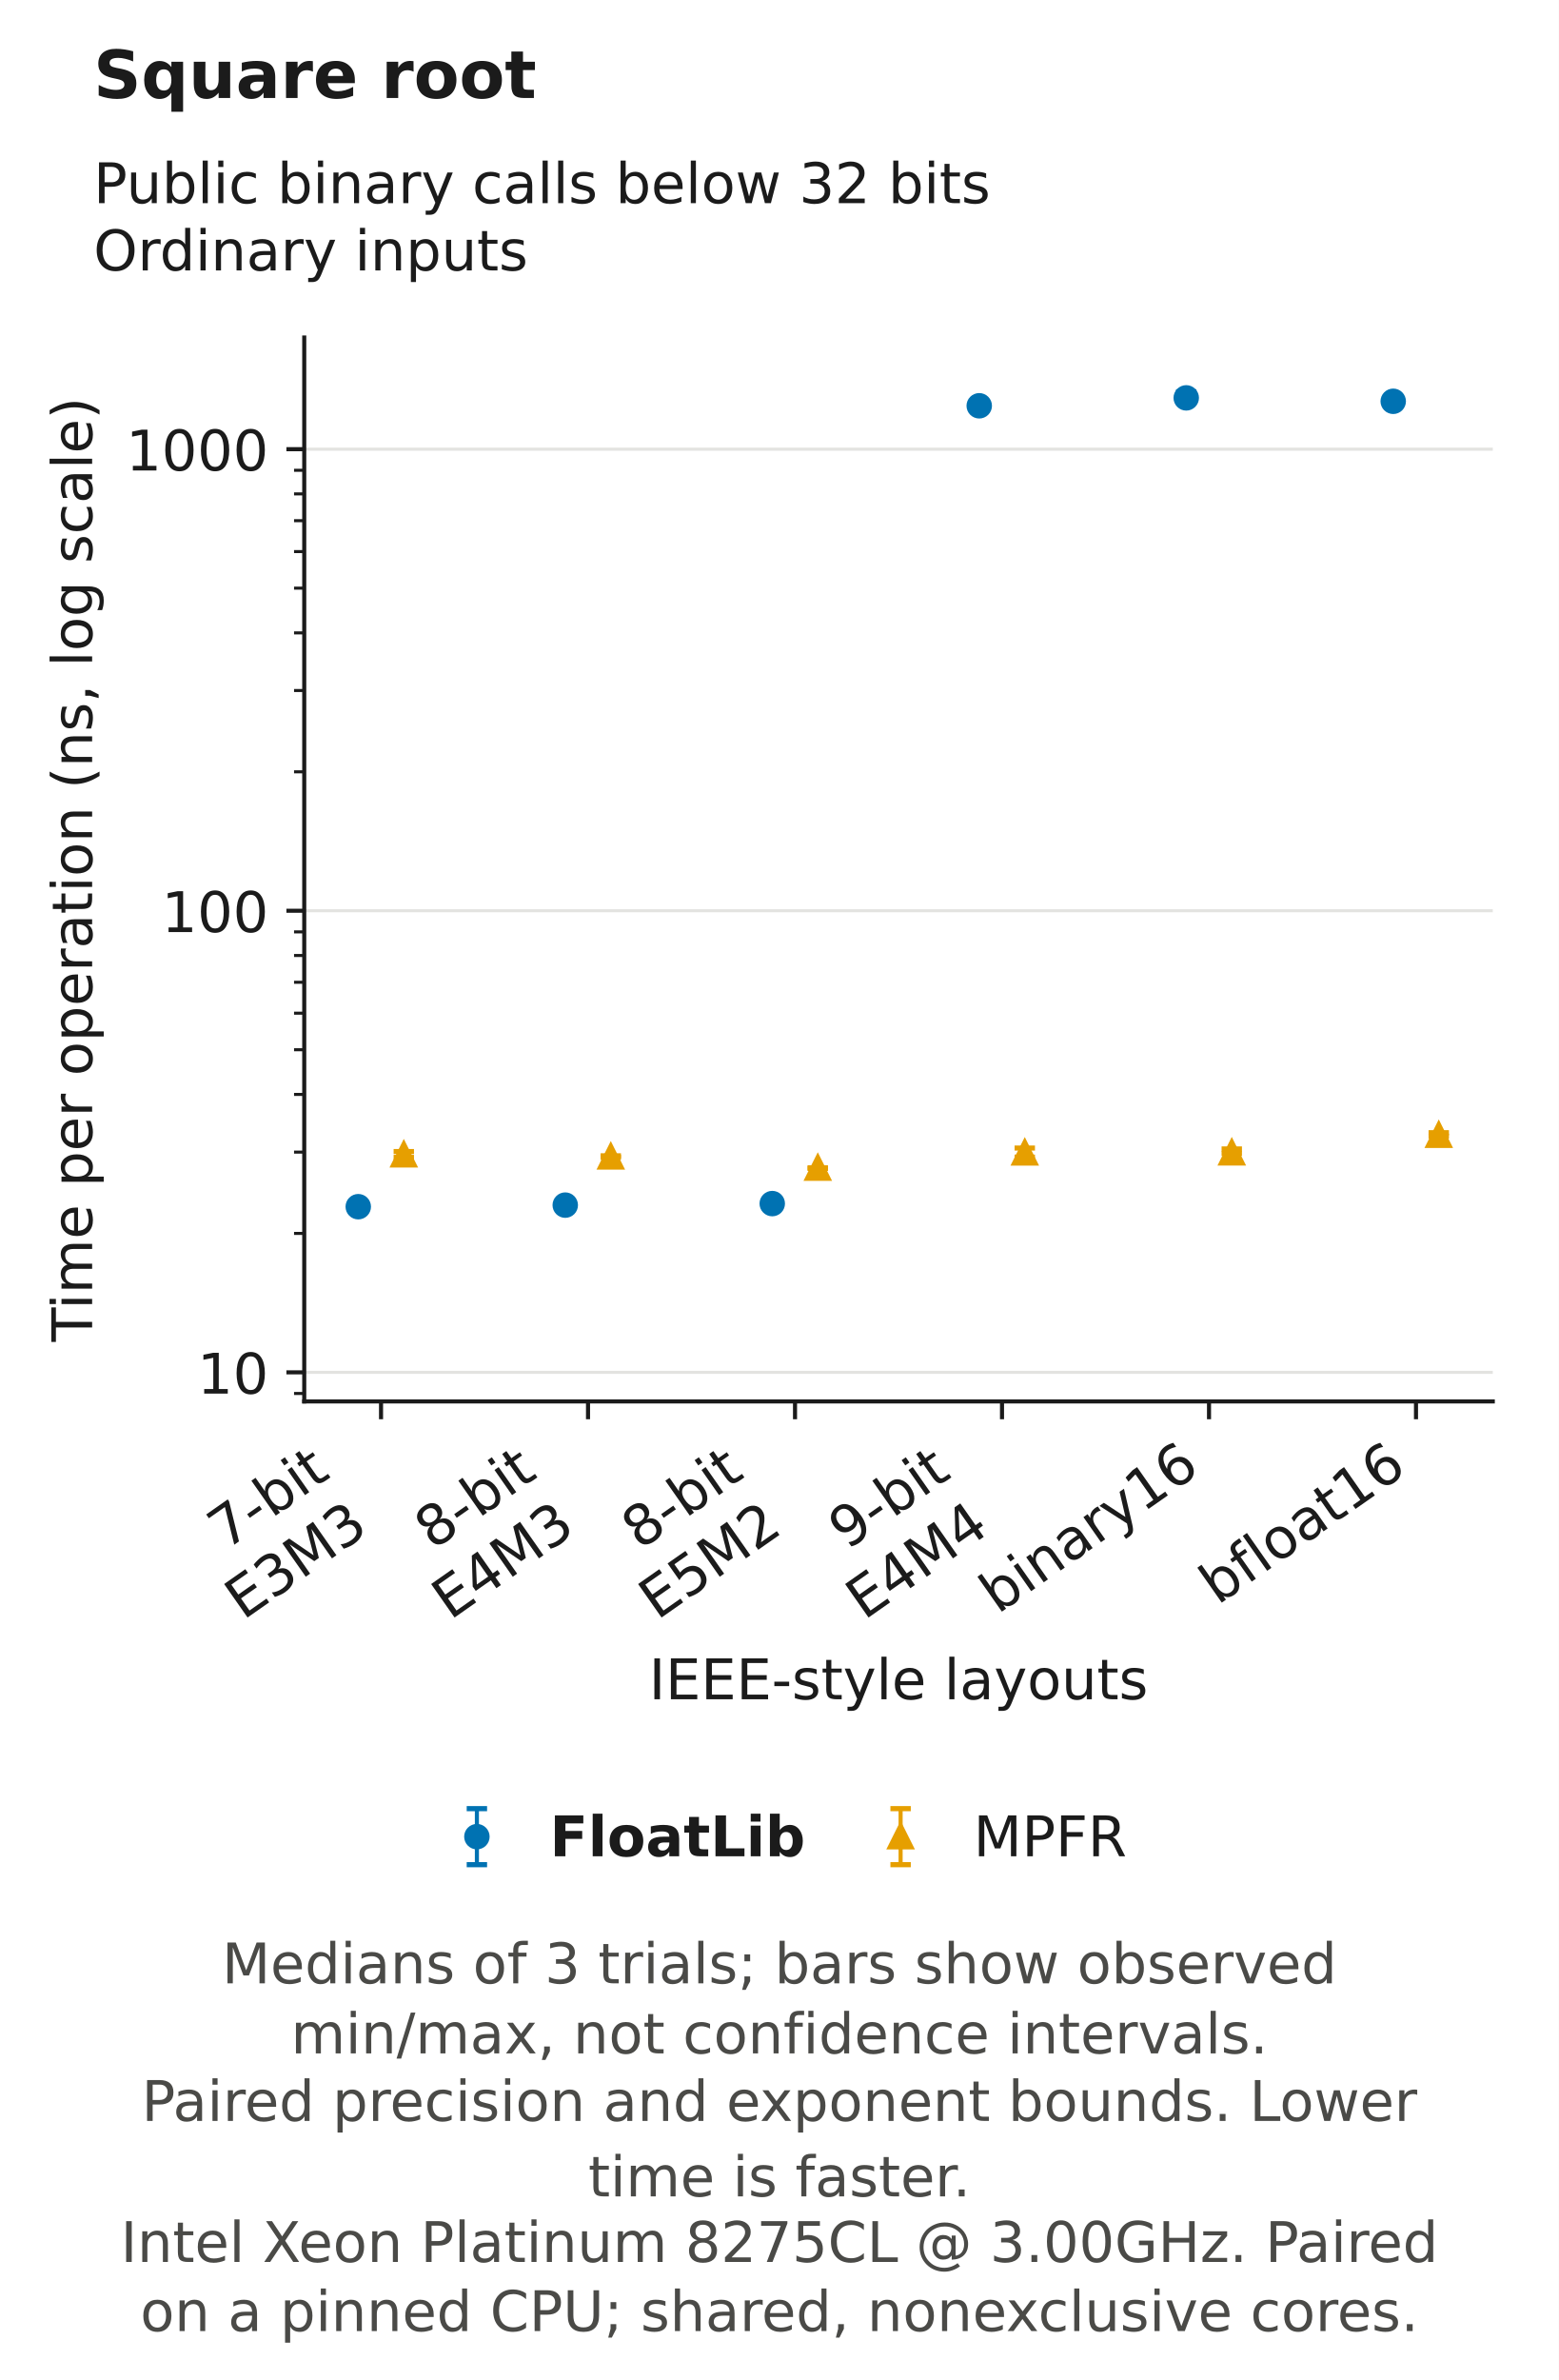
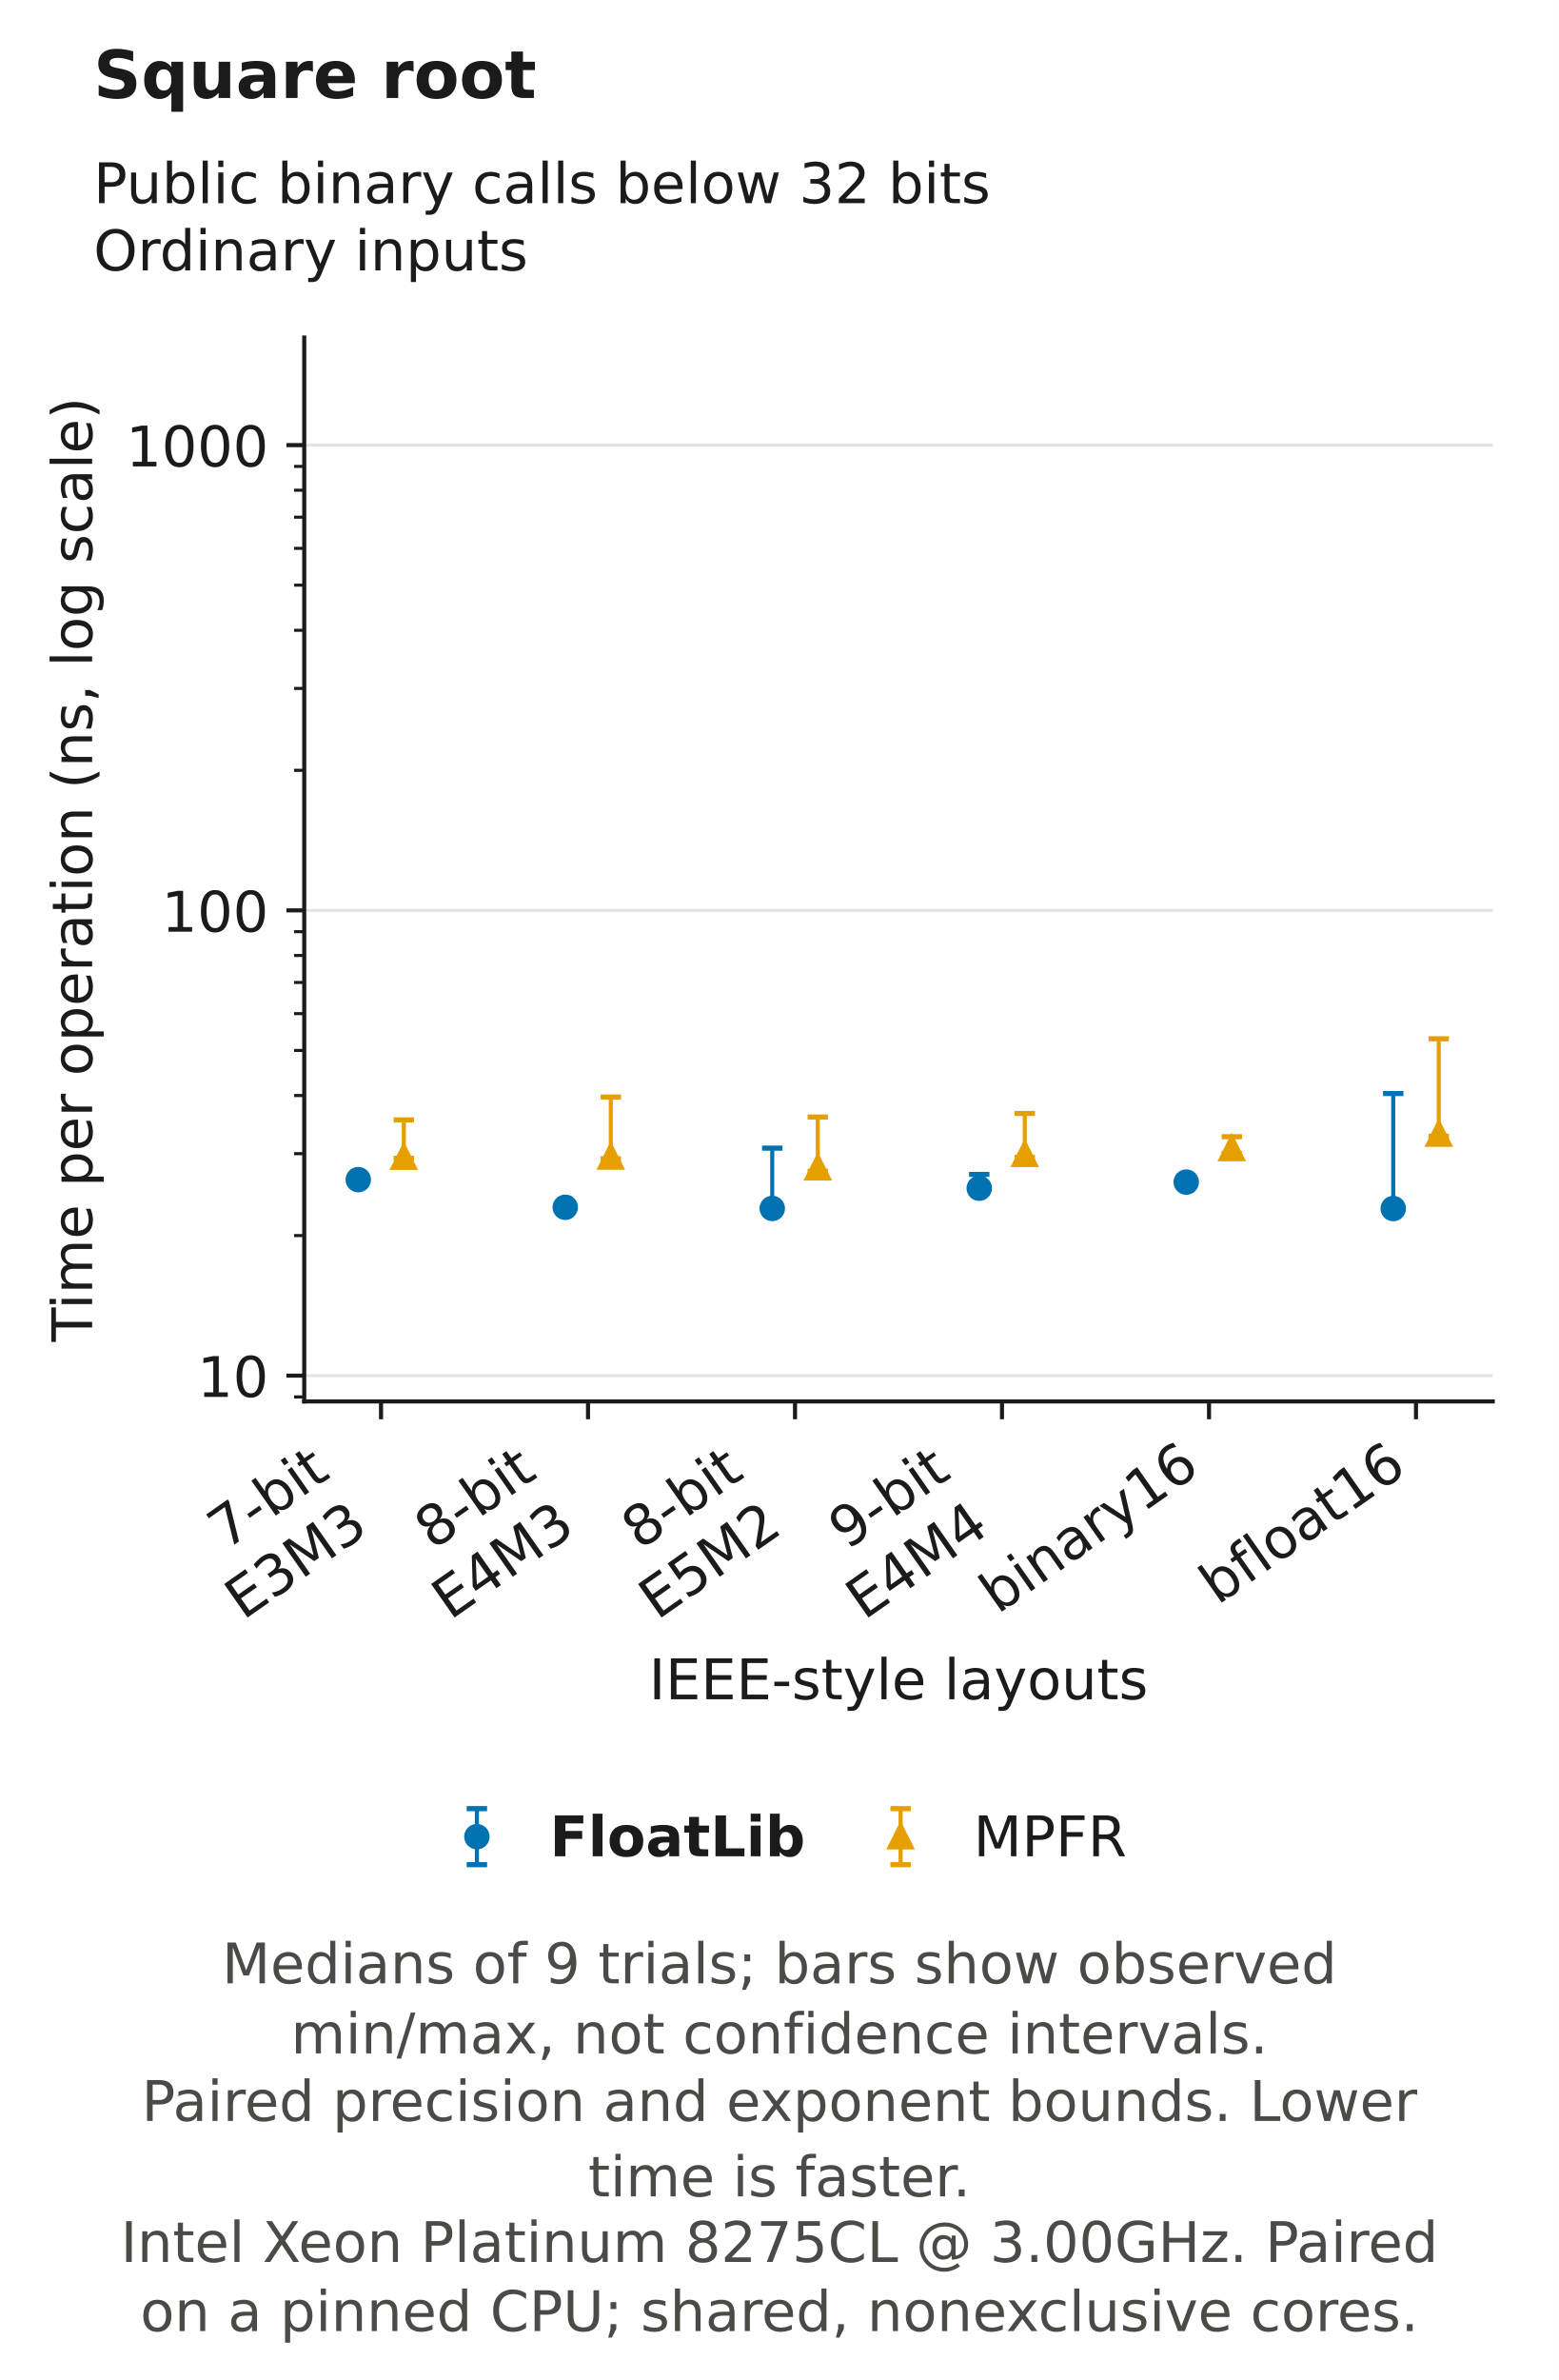
<svg xmlns="http://www.w3.org/2000/svg" xmlns:xlink="http://www.w3.org/1999/xlink" width="306pt" height="467.09pt" viewBox="0 0 306 467.09" version="1.1">
  <defs>
    <style type="text/css">*{stroke-linejoin: round; stroke-linecap: butt}</style>
  </defs>
  <g id="figure_1">
    <g id="patch_1">
      <path d="M 0 467.09 L 306 467.09 L 306 0 L 0 0 z " style="fill: #ffffff" />
    </g>
    <g id="axes_1">
      <g id="patch_2">
        <path d="M 59.723 275.04 L 293.04 275.04 L 293.04 66.24 L 59.723 66.24 z " style="fill: #ffffff" />
      </g>
      <g id="matplotlib.axis_1">
        <g id="xtick_1">
          <g id="line2d_1">
            <defs>
              <path id="maa77bbad33" d="M 0 0 L 0 3.5 " style="stroke: #1b1b1b; stroke-width: 0.8" />
            </defs>
            <g>
              <use xlink:href="#maa77bbad33" x="74.798" y="275.04" style="fill: #1b1b1b; stroke: #1b1b1b; stroke-width: 0.8" />
            </g>
          </g>
          <g id="text_1">
            <text style="font-size: 11px; font-family: 'DejaVu Sans'; fill: #1b1b1b" transform="translate(44.33785 304.311) rotate(-35)">7-bit</text>
            <text style="font-size: 11px; font-family: 'DejaVu Sans'; fill: #1b1b1b" transform="translate(47.71611 318.0623) rotate(-35)">E3M3</text>
          </g>
        </g>
        <g id="xtick_2">
          <g id="line2d_2">
            <g>
              <use xlink:href="#maa77bbad33" x="115.431" y="275.04" style="fill: #1b1b1b; stroke: #1b1b1b; stroke-width: 0.8" />
            </g>
          </g>
          <g id="text_2">
            <text style="font-size: 11px; font-family: 'DejaVu Sans'; fill: #1b1b1b" transform="translate(84.97133 304.311) rotate(-35)">8-bit</text>
            <text style="font-size: 11px; font-family: 'DejaVu Sans'; fill: #1b1b1b" transform="translate(88.34958 318.0623) rotate(-35)">E4M3</text>
          </g>
        </g>
        <g id="xtick_3">
          <g id="line2d_3">
            <g>
              <use xlink:href="#maa77bbad33" x="156.065" y="275.04" style="fill: #1b1b1b; stroke: #1b1b1b; stroke-width: 0.8" />
            </g>
          </g>
          <g id="text_3">
            <text style="font-size: 11px; font-family: 'DejaVu Sans'; fill: #1b1b1b" transform="translate(125.6048 304.311) rotate(-35)">8-bit</text>
            <text style="font-size: 11px; font-family: 'DejaVu Sans'; fill: #1b1b1b" transform="translate(128.9831 318.0623) rotate(-35)">E5M2</text>
          </g>
        </g>
        <g id="xtick_4">
          <g id="line2d_4">
            <g>
              <use xlink:href="#maa77bbad33" x="196.698" y="275.04" style="fill: #1b1b1b; stroke: #1b1b1b; stroke-width: 0.8" />
            </g>
          </g>
          <g id="text_4">
            <text style="font-size: 11px; font-family: 'DejaVu Sans'; fill: #1b1b1b" transform="translate(166.2383 304.311) rotate(-35)">9-bit</text>
            <text style="font-size: 11px; font-family: 'DejaVu Sans'; fill: #1b1b1b" transform="translate(169.6165 318.0623) rotate(-35)">E4M4</text>
          </g>
        </g>
        <g id="xtick_5">
          <g id="line2d_5">
            <g>
              <use xlink:href="#maa77bbad33" x="237.332" y="275.04" style="fill: #1b1b1b; stroke: #1b1b1b; stroke-width: 0.8" />
            </g>
          </g>
          <g id="text_5">
            <text style="font-size: 11px; font-family: 'DejaVu Sans'; fill: #1b1b1b" transform="translate(195.8563 316.8667) rotate(-35)">binary16</text>
          </g>
        </g>
        <g id="xtick_6">
          <g id="line2d_6">
            <g>
              <use xlink:href="#maa77bbad33" x="277.965" y="275.04" style="fill: #1b1b1b; stroke: #1b1b1b; stroke-width: 0.8" />
            </g>
          </g>
          <g id="text_6">
            <text style="font-size: 11px; font-family: 'DejaVu Sans'; fill: #1b1b1b" transform="translate(239.0198 315.0951) rotate(-35)">bfloat16</text>
          </g>
        </g>
        <g id="text_7">
          <text style="font-size: 11px; font-family: 'DejaVu Sans'; text-anchor: middle; fill: #1b1b1b" x="176.381" y="333.487" transform="rotate(-0 176.3813 333.4872)">IEEE-style layouts</text>
        </g>
      </g>
      <g id="matplotlib.axis_2">
        <g id="ytick_1">
          <g id="line2d_7">
-             <path d="M 59.723 269.331 L 293.04 269.331 " clip-path="url(#p8f65f6325e)" style="fill: none; stroke: #e3e3e0; stroke-width: 0.6; stroke-linecap: square" />
+             <path d="M 59.723 269.979 L 293.04 269.979 " clip-path="url(#p8f65f6325e)" style="fill: none; stroke: #e3e3e0; stroke-width: 0.6; stroke-linecap: square" />
          </g>
          <g id="line2d_8">
            <defs>
              <path id="m0a93d86904" d="M 0 0 L -3.5 0 " style="stroke: #1b1b1b; stroke-width: 0.8" />
            </defs>
            <g>
-               <use xlink:href="#m0a93d86904" x="59.723" y="269.331" style="fill: #1b1b1b; stroke: #1b1b1b; stroke-width: 0.8" />
+               <use xlink:href="#m0a93d86904" x="59.723" y="269.979" style="fill: #1b1b1b; stroke: #1b1b1b; stroke-width: 0.8" />
            </g>
          </g>
          <g id="text_8">
-             <text style="font-size: 11px; font-family: 'DejaVu Sans'; text-anchor: end; fill: #1b1b1b" x="52.723" y="273.509" transform="rotate(-0 52.72258 273.5093)">10</text>
+             <text style="font-size: 11px; font-family: 'DejaVu Sans'; text-anchor: end; fill: #1b1b1b" x="52.723" y="274.157" transform="rotate(-0 52.72258 274.1574)">10</text>
          </g>
        </g>
        <g id="ytick_2">
          <g id="line2d_9">
-             <path d="M 59.723 178.743 L 293.04 178.743 " clip-path="url(#p8f65f6325e)" style="fill: none; stroke: #e3e3e0; stroke-width: 0.6; stroke-linecap: square" />
+             <path d="M 59.723 178.669 L 293.04 178.669 " clip-path="url(#p8f65f6325e)" style="fill: none; stroke: #e3e3e0; stroke-width: 0.6; stroke-linecap: square" />
          </g>
          <g id="line2d_10">
            <g>
-               <use xlink:href="#m0a93d86904" x="59.723" y="178.743" style="fill: #1b1b1b; stroke: #1b1b1b; stroke-width: 0.8" />
+               <use xlink:href="#m0a93d86904" x="59.723" y="178.669" style="fill: #1b1b1b; stroke: #1b1b1b; stroke-width: 0.8" />
            </g>
          </g>
          <g id="text_9">
-             <text style="font-size: 11px; font-family: 'DejaVu Sans'; text-anchor: end; fill: #1b1b1b" x="52.723" y="182.922" transform="rotate(-0 52.72258 182.9218)">100</text>
+             <text style="font-size: 11px; font-family: 'DejaVu Sans'; text-anchor: end; fill: #1b1b1b" x="52.723" y="182.848" transform="rotate(-0 52.72258 182.8478)">100</text>
          </g>
        </g>
        <g id="ytick_3">
          <g id="line2d_11">
-             <path d="M 59.723 88.156 L 293.04 88.156 " clip-path="url(#p8f65f6325e)" style="fill: none; stroke: #e3e3e0; stroke-width: 0.6; stroke-linecap: square" />
+             <path d="M 59.723 87.359 L 293.04 87.359 " clip-path="url(#p8f65f6325e)" style="fill: none; stroke: #e3e3e0; stroke-width: 0.6; stroke-linecap: square" />
          </g>
          <g id="line2d_12">
            <g>
-               <use xlink:href="#m0a93d86904" x="59.723" y="88.156" style="fill: #1b1b1b; stroke: #1b1b1b; stroke-width: 0.8" />
+               <use xlink:href="#m0a93d86904" x="59.723" y="87.359" style="fill: #1b1b1b; stroke: #1b1b1b; stroke-width: 0.8" />
            </g>
          </g>
          <g id="text_10">
-             <text style="font-size: 11px; font-family: 'DejaVu Sans'; text-anchor: end; fill: #1b1b1b" x="52.723" y="92.334" transform="rotate(-0 52.72258 92.33432)">1000</text>
+             <text style="font-size: 11px; font-family: 'DejaVu Sans'; text-anchor: end; fill: #1b1b1b" x="52.723" y="91.538" transform="rotate(-0 52.72258 91.53819)">1000</text>
          </g>
        </g>
        <g id="ytick_4">
          <g id="line2d_13">
            <defs>
              <path id="m1501d2f388" d="M 0 0 L -2 0 " style="stroke: #1b1b1b; stroke-width: 0.6" />
            </defs>
            <g>
-               <use xlink:href="#m1501d2f388" x="59.723" y="273.476" style="fill: #1b1b1b; stroke: #1b1b1b; stroke-width: 0.6" />
+               <use xlink:href="#m1501d2f388" x="59.723" y="274.157" style="fill: #1b1b1b; stroke: #1b1b1b; stroke-width: 0.6" />
            </g>
          </g>
        </g>
        <g id="ytick_5">
          <g id="line2d_14">
            <g>
-               <use xlink:href="#m1501d2f388" x="59.723" y="242.061" style="fill: #1b1b1b; stroke: #1b1b1b; stroke-width: 0.6" />
+               <use xlink:href="#m1501d2f388" x="59.723" y="242.492" style="fill: #1b1b1b; stroke: #1b1b1b; stroke-width: 0.6" />
            </g>
          </g>
        </g>
        <g id="ytick_6">
          <g id="line2d_15">
            <g>
-               <use xlink:href="#m1501d2f388" x="59.723" y="226.109" style="fill: #1b1b1b; stroke: #1b1b1b; stroke-width: 0.6" />
+               <use xlink:href="#m1501d2f388" x="59.723" y="226.413" style="fill: #1b1b1b; stroke: #1b1b1b; stroke-width: 0.6" />
            </g>
          </g>
        </g>
        <g id="ytick_7">
          <g id="line2d_16">
            <g>
-               <use xlink:href="#m1501d2f388" x="59.723" y="214.791" style="fill: #1b1b1b; stroke: #1b1b1b; stroke-width: 0.6" />
+               <use xlink:href="#m1501d2f388" x="59.723" y="215.005" style="fill: #1b1b1b; stroke: #1b1b1b; stroke-width: 0.6" />
            </g>
          </g>
        </g>
        <g id="ytick_8">
          <g id="line2d_17">
            <g>
-               <use xlink:href="#m1501d2f388" x="59.723" y="206.013" style="fill: #1b1b1b; stroke: #1b1b1b; stroke-width: 0.6" />
+               <use xlink:href="#m1501d2f388" x="59.723" y="206.156" style="fill: #1b1b1b; stroke: #1b1b1b; stroke-width: 0.6" />
            </g>
          </g>
        </g>
        <g id="ytick_9">
          <g id="line2d_18">
            <g>
-               <use xlink:href="#m1501d2f388" x="59.723" y="198.84" style="fill: #1b1b1b; stroke: #1b1b1b; stroke-width: 0.6" />
+               <use xlink:href="#m1501d2f388" x="59.723" y="198.926" style="fill: #1b1b1b; stroke: #1b1b1b; stroke-width: 0.6" />
            </g>
          </g>
        </g>
        <g id="ytick_10">
          <g id="line2d_19">
            <g>
-               <use xlink:href="#m1501d2f388" x="59.723" y="192.775" style="fill: #1b1b1b; stroke: #1b1b1b; stroke-width: 0.6" />
+               <use xlink:href="#m1501d2f388" x="59.723" y="192.813" style="fill: #1b1b1b; stroke: #1b1b1b; stroke-width: 0.6" />
            </g>
          </g>
        </g>
        <g id="ytick_11">
          <g id="line2d_20">
            <g>
-               <use xlink:href="#m1501d2f388" x="59.723" y="187.522" style="fill: #1b1b1b; stroke: #1b1b1b; stroke-width: 0.6" />
+               <use xlink:href="#m1501d2f388" x="59.723" y="187.518" style="fill: #1b1b1b; stroke: #1b1b1b; stroke-width: 0.6" />
            </g>
          </g>
        </g>
        <g id="ytick_12">
          <g id="line2d_21">
            <g>
-               <use xlink:href="#m1501d2f388" x="59.723" y="182.888" style="fill: #1b1b1b; stroke: #1b1b1b; stroke-width: 0.6" />
+               <use xlink:href="#m1501d2f388" x="59.723" y="182.847" style="fill: #1b1b1b; stroke: #1b1b1b; stroke-width: 0.6" />
            </g>
          </g>
        </g>
        <g id="ytick_13">
          <g id="line2d_22">
            <g>
-               <use xlink:href="#m1501d2f388" x="59.723" y="151.474" style="fill: #1b1b1b; stroke: #1b1b1b; stroke-width: 0.6" />
+               <use xlink:href="#m1501d2f388" x="59.723" y="151.182" style="fill: #1b1b1b; stroke: #1b1b1b; stroke-width: 0.6" />
            </g>
          </g>
        </g>
        <g id="ytick_14">
          <g id="line2d_23">
            <g>
-               <use xlink:href="#m1501d2f388" x="59.723" y="135.522" style="fill: #1b1b1b; stroke: #1b1b1b; stroke-width: 0.6" />
+               <use xlink:href="#m1501d2f388" x="59.723" y="135.103" style="fill: #1b1b1b; stroke: #1b1b1b; stroke-width: 0.6" />
            </g>
          </g>
        </g>
        <g id="ytick_15">
          <g id="line2d_24">
            <g>
-               <use xlink:href="#m1501d2f388" x="59.723" y="124.204" style="fill: #1b1b1b; stroke: #1b1b1b; stroke-width: 0.6" />
+               <use xlink:href="#m1501d2f388" x="59.723" y="123.695" style="fill: #1b1b1b; stroke: #1b1b1b; stroke-width: 0.6" />
            </g>
          </g>
        </g>
        <g id="ytick_16">
          <g id="line2d_25">
            <g>
-               <use xlink:href="#m1501d2f388" x="59.723" y="115.425" style="fill: #1b1b1b; stroke: #1b1b1b; stroke-width: 0.6" />
+               <use xlink:href="#m1501d2f388" x="59.723" y="114.846" style="fill: #1b1b1b; stroke: #1b1b1b; stroke-width: 0.6" />
            </g>
          </g>
        </g>
        <g id="ytick_17">
          <g id="line2d_26">
            <g>
-               <use xlink:href="#m1501d2f388" x="59.723" y="108.252" style="fill: #1b1b1b; stroke: #1b1b1b; stroke-width: 0.6" />
+               <use xlink:href="#m1501d2f388" x="59.723" y="107.616" style="fill: #1b1b1b; stroke: #1b1b1b; stroke-width: 0.6" />
            </g>
          </g>
        </g>
        <g id="ytick_18">
          <g id="line2d_27">
            <g>
-               <use xlink:href="#m1501d2f388" x="59.723" y="102.188" style="fill: #1b1b1b; stroke: #1b1b1b; stroke-width: 0.6" />
+               <use xlink:href="#m1501d2f388" x="59.723" y="101.504" style="fill: #1b1b1b; stroke: #1b1b1b; stroke-width: 0.6" />
            </g>
          </g>
        </g>
        <g id="ytick_19">
          <g id="line2d_28">
            <g>
-               <use xlink:href="#m1501d2f388" x="59.723" y="96.934" style="fill: #1b1b1b; stroke: #1b1b1b; stroke-width: 0.6" />
+               <use xlink:href="#m1501d2f388" x="59.723" y="96.208" style="fill: #1b1b1b; stroke: #1b1b1b; stroke-width: 0.6" />
            </g>
          </g>
        </g>
        <g id="ytick_20">
          <g id="line2d_29">
            <g>
-               <use xlink:href="#m1501d2f388" x="59.723" y="92.301" style="fill: #1b1b1b; stroke: #1b1b1b; stroke-width: 0.6" />
+               <use xlink:href="#m1501d2f388" x="59.723" y="91.538" style="fill: #1b1b1b; stroke: #1b1b1b; stroke-width: 0.6" />
            </g>
          </g>
        </g>
        <g id="text_11">
          <text style="font-size: 11px; font-family: 'DejaVu Sans'; text-anchor: middle; fill: #1b1b1b" x="18.085" y="170.64" transform="rotate(-90 18.085 170.64)">Time per operation (ns, log scale)</text>
        </g>
      </g>
      <g id="LineCollection_1">
-         <path d="M 70.328 236.845 L 70.328 236.699 " clip-path="url(#p8f65f6325e)" style="fill: none; stroke: #0072b2; stroke-width: 0.8" />
-         <path d="M 110.961 236.613 L 110.961 236.506 " clip-path="url(#p8f65f6325e)" style="fill: none; stroke: #0072b2; stroke-width: 0.8" />
-         <path d="M 151.595 236.614 L 151.595 236.101 " clip-path="url(#p8f65f6325e)" style="fill: none; stroke: #0072b2; stroke-width: 0.8" />
-         <path d="M 192.228 79.678 L 192.228 79.313 " clip-path="url(#p8f65f6325e)" style="fill: none; stroke: #0072b2; stroke-width: 0.8" />
-         <path d="M 232.862 78.651 L 232.862 76.89 " clip-path="url(#p8f65f6325e)" style="fill: none; stroke: #0072b2; stroke-width: 0.8" />
-         <path d="M 273.495 78.956 L 273.495 78.71 " clip-path="url(#p8f65f6325e)" style="fill: none; stroke: #0072b2; stroke-width: 0.8" />
+         <path d="M 70.328 231.649 L 70.328 231.474 " clip-path="url(#p8f65f6325e)" style="fill: none; stroke: #0072b2; stroke-width: 0.8" />
+         <path d="M 110.961 237.081 L 110.961 236.719 " clip-path="url(#p8f65f6325e)" style="fill: none; stroke: #0072b2; stroke-width: 0.8" />
+         <path d="M 151.595 237.22 L 151.595 225.33 " clip-path="url(#p8f65f6325e)" style="fill: none; stroke: #0072b2; stroke-width: 0.8" />
+         <path d="M 192.228 233.704 L 192.228 230.483 " clip-path="url(#p8f65f6325e)" style="fill: none; stroke: #0072b2; stroke-width: 0.8" />
+         <path d="M 232.862 232.707 L 232.862 231.266 " clip-path="url(#p8f65f6325e)" style="fill: none; stroke: #0072b2; stroke-width: 0.8" />
+         <path d="M 273.495 237.495 L 273.495 214.612 " clip-path="url(#p8f65f6325e)" style="fill: none; stroke: #0072b2; stroke-width: 0.8" />
      </g>
      <g id="line2d_30">
        <defs>
          <path id="m3edc1d51ea" d="M 2 0 L -2 -0 " style="stroke: #0072b2" />
        </defs>
        <g clip-path="url(#p8f65f6325e)">
-           <use xlink:href="#m3edc1d51ea" x="70.328" y="236.845" style="fill: #0072b2; stroke: #0072b2" />
-           <use xlink:href="#m3edc1d51ea" x="110.961" y="236.613" style="fill: #0072b2; stroke: #0072b2" />
-           <use xlink:href="#m3edc1d51ea" x="151.595" y="236.614" style="fill: #0072b2; stroke: #0072b2" />
-           <use xlink:href="#m3edc1d51ea" x="192.228" y="79.678" style="fill: #0072b2; stroke: #0072b2" />
-           <use xlink:href="#m3edc1d51ea" x="232.862" y="78.651" style="fill: #0072b2; stroke: #0072b2" />
-           <use xlink:href="#m3edc1d51ea" x="273.495" y="78.956" style="fill: #0072b2; stroke: #0072b2" />
+           <use xlink:href="#m3edc1d51ea" x="70.328" y="231.649" style="fill: #0072b2; stroke: #0072b2" />
+           <use xlink:href="#m3edc1d51ea" x="110.961" y="237.081" style="fill: #0072b2; stroke: #0072b2" />
+           <use xlink:href="#m3edc1d51ea" x="151.595" y="237.22" style="fill: #0072b2; stroke: #0072b2" />
+           <use xlink:href="#m3edc1d51ea" x="192.228" y="233.704" style="fill: #0072b2; stroke: #0072b2" />
+           <use xlink:href="#m3edc1d51ea" x="232.862" y="232.707" style="fill: #0072b2; stroke: #0072b2" />
+           <use xlink:href="#m3edc1d51ea" x="273.495" y="237.495" style="fill: #0072b2; stroke: #0072b2" />
        </g>
      </g>
      <g id="line2d_31">
        <g clip-path="url(#p8f65f6325e)">
-           <use xlink:href="#m3edc1d51ea" x="70.328" y="236.699" style="fill: #0072b2; stroke: #0072b2" />
-           <use xlink:href="#m3edc1d51ea" x="110.961" y="236.506" style="fill: #0072b2; stroke: #0072b2" />
-           <use xlink:href="#m3edc1d51ea" x="151.595" y="236.101" style="fill: #0072b2; stroke: #0072b2" />
-           <use xlink:href="#m3edc1d51ea" x="192.228" y="79.313" style="fill: #0072b2; stroke: #0072b2" />
-           <use xlink:href="#m3edc1d51ea" x="232.862" y="76.89" style="fill: #0072b2; stroke: #0072b2" />
-           <use xlink:href="#m3edc1d51ea" x="273.495" y="78.71" style="fill: #0072b2; stroke: #0072b2" />
+           <use xlink:href="#m3edc1d51ea" x="70.328" y="231.474" style="fill: #0072b2; stroke: #0072b2" />
+           <use xlink:href="#m3edc1d51ea" x="110.961" y="236.719" style="fill: #0072b2; stroke: #0072b2" />
+           <use xlink:href="#m3edc1d51ea" x="151.595" y="225.33" style="fill: #0072b2; stroke: #0072b2" />
+           <use xlink:href="#m3edc1d51ea" x="192.228" y="230.483" style="fill: #0072b2; stroke: #0072b2" />
+           <use xlink:href="#m3edc1d51ea" x="232.862" y="231.266" style="fill: #0072b2; stroke: #0072b2" />
+           <use xlink:href="#m3edc1d51ea" x="273.495" y="214.612" style="fill: #0072b2; stroke: #0072b2" />
        </g>
      </g>
      <g id="LineCollection_2">
-         <path d="M 79.267 227.15 L 79.267 225.998 " clip-path="url(#p8f65f6325e)" style="fill: none; stroke: #e69f00; stroke-width: 0.8" />
-         <path d="M 119.901 227.141 L 119.901 226.833 " clip-path="url(#p8f65f6325e)" style="fill: none; stroke: #e69f00; stroke-width: 0.8" />
-         <path d="M 160.534 229.311 L 160.534 229.202 " clip-path="url(#p8f65f6325e)" style="fill: none; stroke: #e69f00; stroke-width: 0.8" />
-         <path d="M 201.168 227.089 L 201.168 225.308 " clip-path="url(#p8f65f6325e)" style="fill: none; stroke: #e69f00; stroke-width: 0.8" />
-         <path d="M 241.801 226.379 L 241.801 225.487 " clip-path="url(#p8f65f6325e)" style="fill: none; stroke: #e69f00; stroke-width: 0.8" />
-         <path d="M 282.435 222.999 L 282.435 222.302 " clip-path="url(#p8f65f6325e)" style="fill: none; stroke: #e69f00; stroke-width: 0.8" />
+         <path d="M 79.267 227.317 L 79.267 219.796 " clip-path="url(#p8f65f6325e)" style="fill: none; stroke: #e69f00; stroke-width: 0.8" />
+         <path d="M 119.901 227.408 L 119.901 215.302 " clip-path="url(#p8f65f6325e)" style="fill: none; stroke: #e69f00; stroke-width: 0.8" />
+         <path d="M 160.534 229.871 L 160.534 219.22 " clip-path="url(#p8f65f6325e)" style="fill: none; stroke: #e69f00; stroke-width: 0.8" />
+         <path d="M 201.168 227.137 L 201.168 218.526 " clip-path="url(#p8f65f6325e)" style="fill: none; stroke: #e69f00; stroke-width: 0.8" />
+         <path d="M 241.801 226.356 L 241.801 223.084 " clip-path="url(#p8f65f6325e)" style="fill: none; stroke: #e69f00; stroke-width: 0.8" />
+         <path d="M 282.435 222.996 L 282.435 203.869 " clip-path="url(#p8f65f6325e)" style="fill: none; stroke: #e69f00; stroke-width: 0.8" />
      </g>
      <g id="line2d_32">
        <defs>
          <path id="m9d1f24a2ba" d="M 2 0 L -2 -0 " style="stroke: #e69f00" />
        </defs>
        <g clip-path="url(#p8f65f6325e)">
-           <use xlink:href="#m9d1f24a2ba" x="79.267" y="227.15" style="fill: #e69f00; stroke: #e69f00" />
-           <use xlink:href="#m9d1f24a2ba" x="119.901" y="227.141" style="fill: #e69f00; stroke: #e69f00" />
-           <use xlink:href="#m9d1f24a2ba" x="160.534" y="229.311" style="fill: #e69f00; stroke: #e69f00" />
-           <use xlink:href="#m9d1f24a2ba" x="201.168" y="227.089" style="fill: #e69f00; stroke: #e69f00" />
-           <use xlink:href="#m9d1f24a2ba" x="241.801" y="226.379" style="fill: #e69f00; stroke: #e69f00" />
-           <use xlink:href="#m9d1f24a2ba" x="282.435" y="222.999" style="fill: #e69f00; stroke: #e69f00" />
+           <use xlink:href="#m9d1f24a2ba" x="79.267" y="227.317" style="fill: #e69f00; stroke: #e69f00" />
+           <use xlink:href="#m9d1f24a2ba" x="119.901" y="227.408" style="fill: #e69f00; stroke: #e69f00" />
+           <use xlink:href="#m9d1f24a2ba" x="160.534" y="229.871" style="fill: #e69f00; stroke: #e69f00" />
+           <use xlink:href="#m9d1f24a2ba" x="201.168" y="227.137" style="fill: #e69f00; stroke: #e69f00" />
+           <use xlink:href="#m9d1f24a2ba" x="241.801" y="226.356" style="fill: #e69f00; stroke: #e69f00" />
+           <use xlink:href="#m9d1f24a2ba" x="282.435" y="222.996" style="fill: #e69f00; stroke: #e69f00" />
        </g>
      </g>
      <g id="line2d_33">
        <g clip-path="url(#p8f65f6325e)">
-           <use xlink:href="#m9d1f24a2ba" x="79.267" y="225.998" style="fill: #e69f00; stroke: #e69f00" />
-           <use xlink:href="#m9d1f24a2ba" x="119.901" y="226.833" style="fill: #e69f00; stroke: #e69f00" />
-           <use xlink:href="#m9d1f24a2ba" x="160.534" y="229.202" style="fill: #e69f00; stroke: #e69f00" />
-           <use xlink:href="#m9d1f24a2ba" x="201.168" y="225.308" style="fill: #e69f00; stroke: #e69f00" />
-           <use xlink:href="#m9d1f24a2ba" x="241.801" y="225.487" style="fill: #e69f00; stroke: #e69f00" />
-           <use xlink:href="#m9d1f24a2ba" x="282.435" y="222.302" style="fill: #e69f00; stroke: #e69f00" />
+           <use xlink:href="#m9d1f24a2ba" x="79.267" y="219.796" style="fill: #e69f00; stroke: #e69f00" />
+           <use xlink:href="#m9d1f24a2ba" x="119.901" y="215.302" style="fill: #e69f00; stroke: #e69f00" />
+           <use xlink:href="#m9d1f24a2ba" x="160.534" y="219.22" style="fill: #e69f00; stroke: #e69f00" />
+           <use xlink:href="#m9d1f24a2ba" x="201.168" y="218.526" style="fill: #e69f00; stroke: #e69f00" />
+           <use xlink:href="#m9d1f24a2ba" x="241.801" y="223.084" style="fill: #e69f00; stroke: #e69f00" />
+           <use xlink:href="#m9d1f24a2ba" x="282.435" y="203.869" style="fill: #e69f00; stroke: #e69f00" />
        </g>
      </g>
      <g id="line2d_34">
        <defs>
          <path id="m150fe03ea0" d="M 0 2 C 0.53 2 1.039 1.789 1.414 1.414 C 1.789 1.039 2 0.53 2 0 C 2 -0.53 1.789 -1.039 1.414 -1.414 C 1.039 -1.789 0.53 -2 0 -2 C -0.53 -2 -1.039 -1.789 -1.414 -1.414 C -1.789 -1.039 -2 -0.53 -2 0 C -2 0.53 -1.789 1.039 -1.414 1.414 C -1.039 1.789 -0.53 2 0 2 z " style="stroke: #0072b2" />
        </defs>
        <g clip-path="url(#p8f65f6325e)">
-           <use xlink:href="#m150fe03ea0" x="70.328" y="236.822" style="fill: #0072b2; stroke: #0072b2" />
-           <use xlink:href="#m150fe03ea0" x="110.961" y="236.513" style="fill: #0072b2; stroke: #0072b2" />
-           <use xlink:href="#m150fe03ea0" x="151.595" y="236.212" style="fill: #0072b2; stroke: #0072b2" />
-           <use xlink:href="#m150fe03ea0" x="192.228" y="79.639" style="fill: #0072b2; stroke: #0072b2" />
-           <use xlink:href="#m150fe03ea0" x="232.862" y="78.085" style="fill: #0072b2; stroke: #0072b2" />
-           <use xlink:href="#m150fe03ea0" x="273.495" y="78.757" style="fill: #0072b2; stroke: #0072b2" />
+           <use xlink:href="#m150fe03ea0" x="70.328" y="231.511" style="fill: #0072b2; stroke: #0072b2" />
+           <use xlink:href="#m150fe03ea0" x="110.961" y="236.94" style="fill: #0072b2; stroke: #0072b2" />
+           <use xlink:href="#m150fe03ea0" x="151.595" y="237.165" style="fill: #0072b2; stroke: #0072b2" />
+           <use xlink:href="#m150fe03ea0" x="192.228" y="233.195" style="fill: #0072b2; stroke: #0072b2" />
+           <use xlink:href="#m150fe03ea0" x="232.862" y="231.993" style="fill: #0072b2; stroke: #0072b2" />
+           <use xlink:href="#m150fe03ea0" x="273.495" y="237.186" style="fill: #0072b2; stroke: #0072b2" />
        </g>
      </g>
      <g id="line2d_35">
        <defs>
          <path id="m54a907e3c5" d="M 0 -2 L -2 2 L 2 2 z " style="stroke: #e69f00; stroke-linejoin: miter" />
        </defs>
        <g clip-path="url(#p8f65f6325e)">
-           <use xlink:href="#m54a907e3c5" x="79.267" y="226.635" style="fill: #e69f00; stroke: #e69f00; stroke-linejoin: miter" />
-           <use xlink:href="#m54a907e3c5" x="119.901" y="227.051" style="fill: #e69f00; stroke: #e69f00; stroke-linejoin: miter" />
-           <use xlink:href="#m54a907e3c5" x="160.534" y="229.257" style="fill: #e69f00; stroke: #e69f00; stroke-linejoin: miter" />
-           <use xlink:href="#m54a907e3c5" x="201.168" y="226.266" style="fill: #e69f00; stroke: #e69f00; stroke-linejoin: miter" />
-           <use xlink:href="#m54a907e3c5" x="241.801" y="226.245" style="fill: #e69f00; stroke: #e69f00; stroke-linejoin: miter" />
-           <use xlink:href="#m54a907e3c5" x="282.435" y="222.803" style="fill: #e69f00; stroke: #e69f00; stroke-linejoin: miter" />
+           <use xlink:href="#m54a907e3c5" x="79.267" y="227.111" style="fill: #e69f00; stroke: #e69f00; stroke-linejoin: miter" />
+           <use xlink:href="#m54a907e3c5" x="119.901" y="227.069" style="fill: #e69f00; stroke: #e69f00; stroke-linejoin: miter" />
+           <use xlink:href="#m54a907e3c5" x="160.534" y="229.192" style="fill: #e69f00; stroke: #e69f00; stroke-linejoin: miter" />
+           <use xlink:href="#m54a907e3c5" x="201.168" y="226.548" style="fill: #e69f00; stroke: #e69f00; stroke-linejoin: miter" />
+           <use xlink:href="#m54a907e3c5" x="241.801" y="225.407" style="fill: #e69f00; stroke: #e69f00; stroke-linejoin: miter" />
+           <use xlink:href="#m54a907e3c5" x="282.435" y="222.572" style="fill: #e69f00; stroke: #e69f00; stroke-linejoin: miter" />
        </g>
      </g>
      <g id="patch_3">
        <path d="M 59.723 275.04 L 59.723 66.24 " style="fill: none; stroke: #1b1b1b; stroke-width: 0.8; stroke-linejoin: miter; stroke-linecap: square" />
      </g>
      <g id="patch_4">
        <path d="M 59.723 275.04 L 293.04 275.04 " style="fill: none; stroke: #1b1b1b; stroke-width: 0.8; stroke-linejoin: miter; stroke-linecap: square" />
      </g>
    </g>
    <g id="text_12">
      <text style="font-weight: 700; font-size: 13px; font-family: 'DejaVu Sans'; text-anchor: start; fill: #1b1b1b" x="18.36" y="19.237" transform="rotate(-0 18.36 19.23695)">Square root</text>
    </g>
    <g id="text_13">
      <text style="font-size: 11px; font-family: 'DejaVu Sans'; fill: #1b1b1b" transform="translate(18.36 39.87531)">Public binary calls below 32 bits</text>
      <text style="font-size: 11px; font-family: 'DejaVu Sans'; fill: #1b1b1b" transform="translate(18.36 53.07531)">Ordinary inputs</text>
    </g>
    <g id="text_14">
-       <text style="font-size: 11px; font-family: 'DejaVu Sans'; fill: #4a4a47" transform="translate(43.57836 389.2449)">Medians of 3 trials; bars show observed</text>
+       <text style="font-size: 11px; font-family: 'DejaVu Sans'; fill: #4a4a47" transform="translate(43.57836 389.2449)">Medians of 9 trials; bars show observed</text>
      <text style="font-size: 11px; font-family: 'DejaVu Sans'; fill: #4a4a47" transform="translate(57.1032 402.9949)">min/max, not confidence intervals.</text>
      <text style="font-size: 11px; font-family: 'DejaVu Sans'; fill: #4a4a47" transform="translate(27.79508 416.2405)">Paired precision and exponent bounds. Lower</text>
      <text style="font-size: 11px; font-family: 'DejaVu Sans'; fill: #4a4a47" transform="translate(115.4685 431.0561)">time is faster.</text>
      <text style="font-size: 11px; font-family: 'DejaVu Sans'; fill: #4a4a47" transform="translate(23.68727 443.9278)">Intel Xeon Platinum 8275CL @ 3.00GHz. Paired</text>
      <text style="font-size: 11px; font-family: 'DejaVu Sans'; fill: #4a4a47" transform="translate(27.52352 457.4905)">on a pinned CPU; shared, nonexclusive cores.</text>
    </g>
    <g id="legend_1">
      <g id="LineCollection_3">
        <path d="M 93.615 365.956 L 93.615 354.956 " style="fill: none; stroke: #0072b2; stroke-width: 0.8" />
      </g>
      <g id="line2d_36">
        <g>
          <use xlink:href="#m3edc1d51ea" x="93.615" y="365.956" style="fill: #0072b2; stroke: #0072b2" />
        </g>
      </g>
      <g id="line2d_37">
        <g>
          <use xlink:href="#m3edc1d51ea" x="93.615" y="354.956" style="fill: #0072b2; stroke: #0072b2" />
        </g>
      </g>
      <g id="line2d_38" />
      <g id="line2d_39">
        <g>
          <use xlink:href="#m150fe03ea0" x="93.615" y="360.456" style="fill: #0072b2; stroke: #0072b2" />
        </g>
      </g>
      <g id="text_15">
        <text style="font-weight: 700; font-size: 11px; font-family: 'DejaVu Sans'; text-anchor: start; fill: #1b1b1b" x="107.915" y="364.306" transform="rotate(-0 107.9146 364.3059)">FloatLib</text>
      </g>
      <g id="LineCollection_4">
        <path d="M 176.792 365.956 L 176.792 354.956 " style="fill: none; stroke: #e69f00; stroke-width: 0.8" />
      </g>
      <g id="line2d_40">
        <g>
          <use xlink:href="#m9d1f24a2ba" x="176.792" y="365.956" style="fill: #e69f00; stroke: #e69f00" />
        </g>
      </g>
      <g id="line2d_41">
        <g>
          <use xlink:href="#m9d1f24a2ba" x="176.792" y="354.956" style="fill: #e69f00; stroke: #e69f00" />
        </g>
      </g>
      <g id="line2d_42" />
      <g id="line2d_43">
        <g>
          <use xlink:href="#m54a907e3c5" x="176.792" y="360.456" style="fill: #e69f00; stroke: #e69f00; stroke-linejoin: miter" />
        </g>
      </g>
      <g id="text_16">
        <text style="font-size: 11px; font-family: 'DejaVu Sans'; text-anchor: start; fill: #1b1b1b" x="191.092" y="364.306" transform="rotate(-0 191.0918 364.3059)">MPFR</text>
      </g>
    </g>
  </g>
  <defs>
    <clipPath id="p8f65f6325e">
      <rect x="59.723" y="66.24" width="233.317" height="208.8" />
    </clipPath>
  </defs>
</svg>
